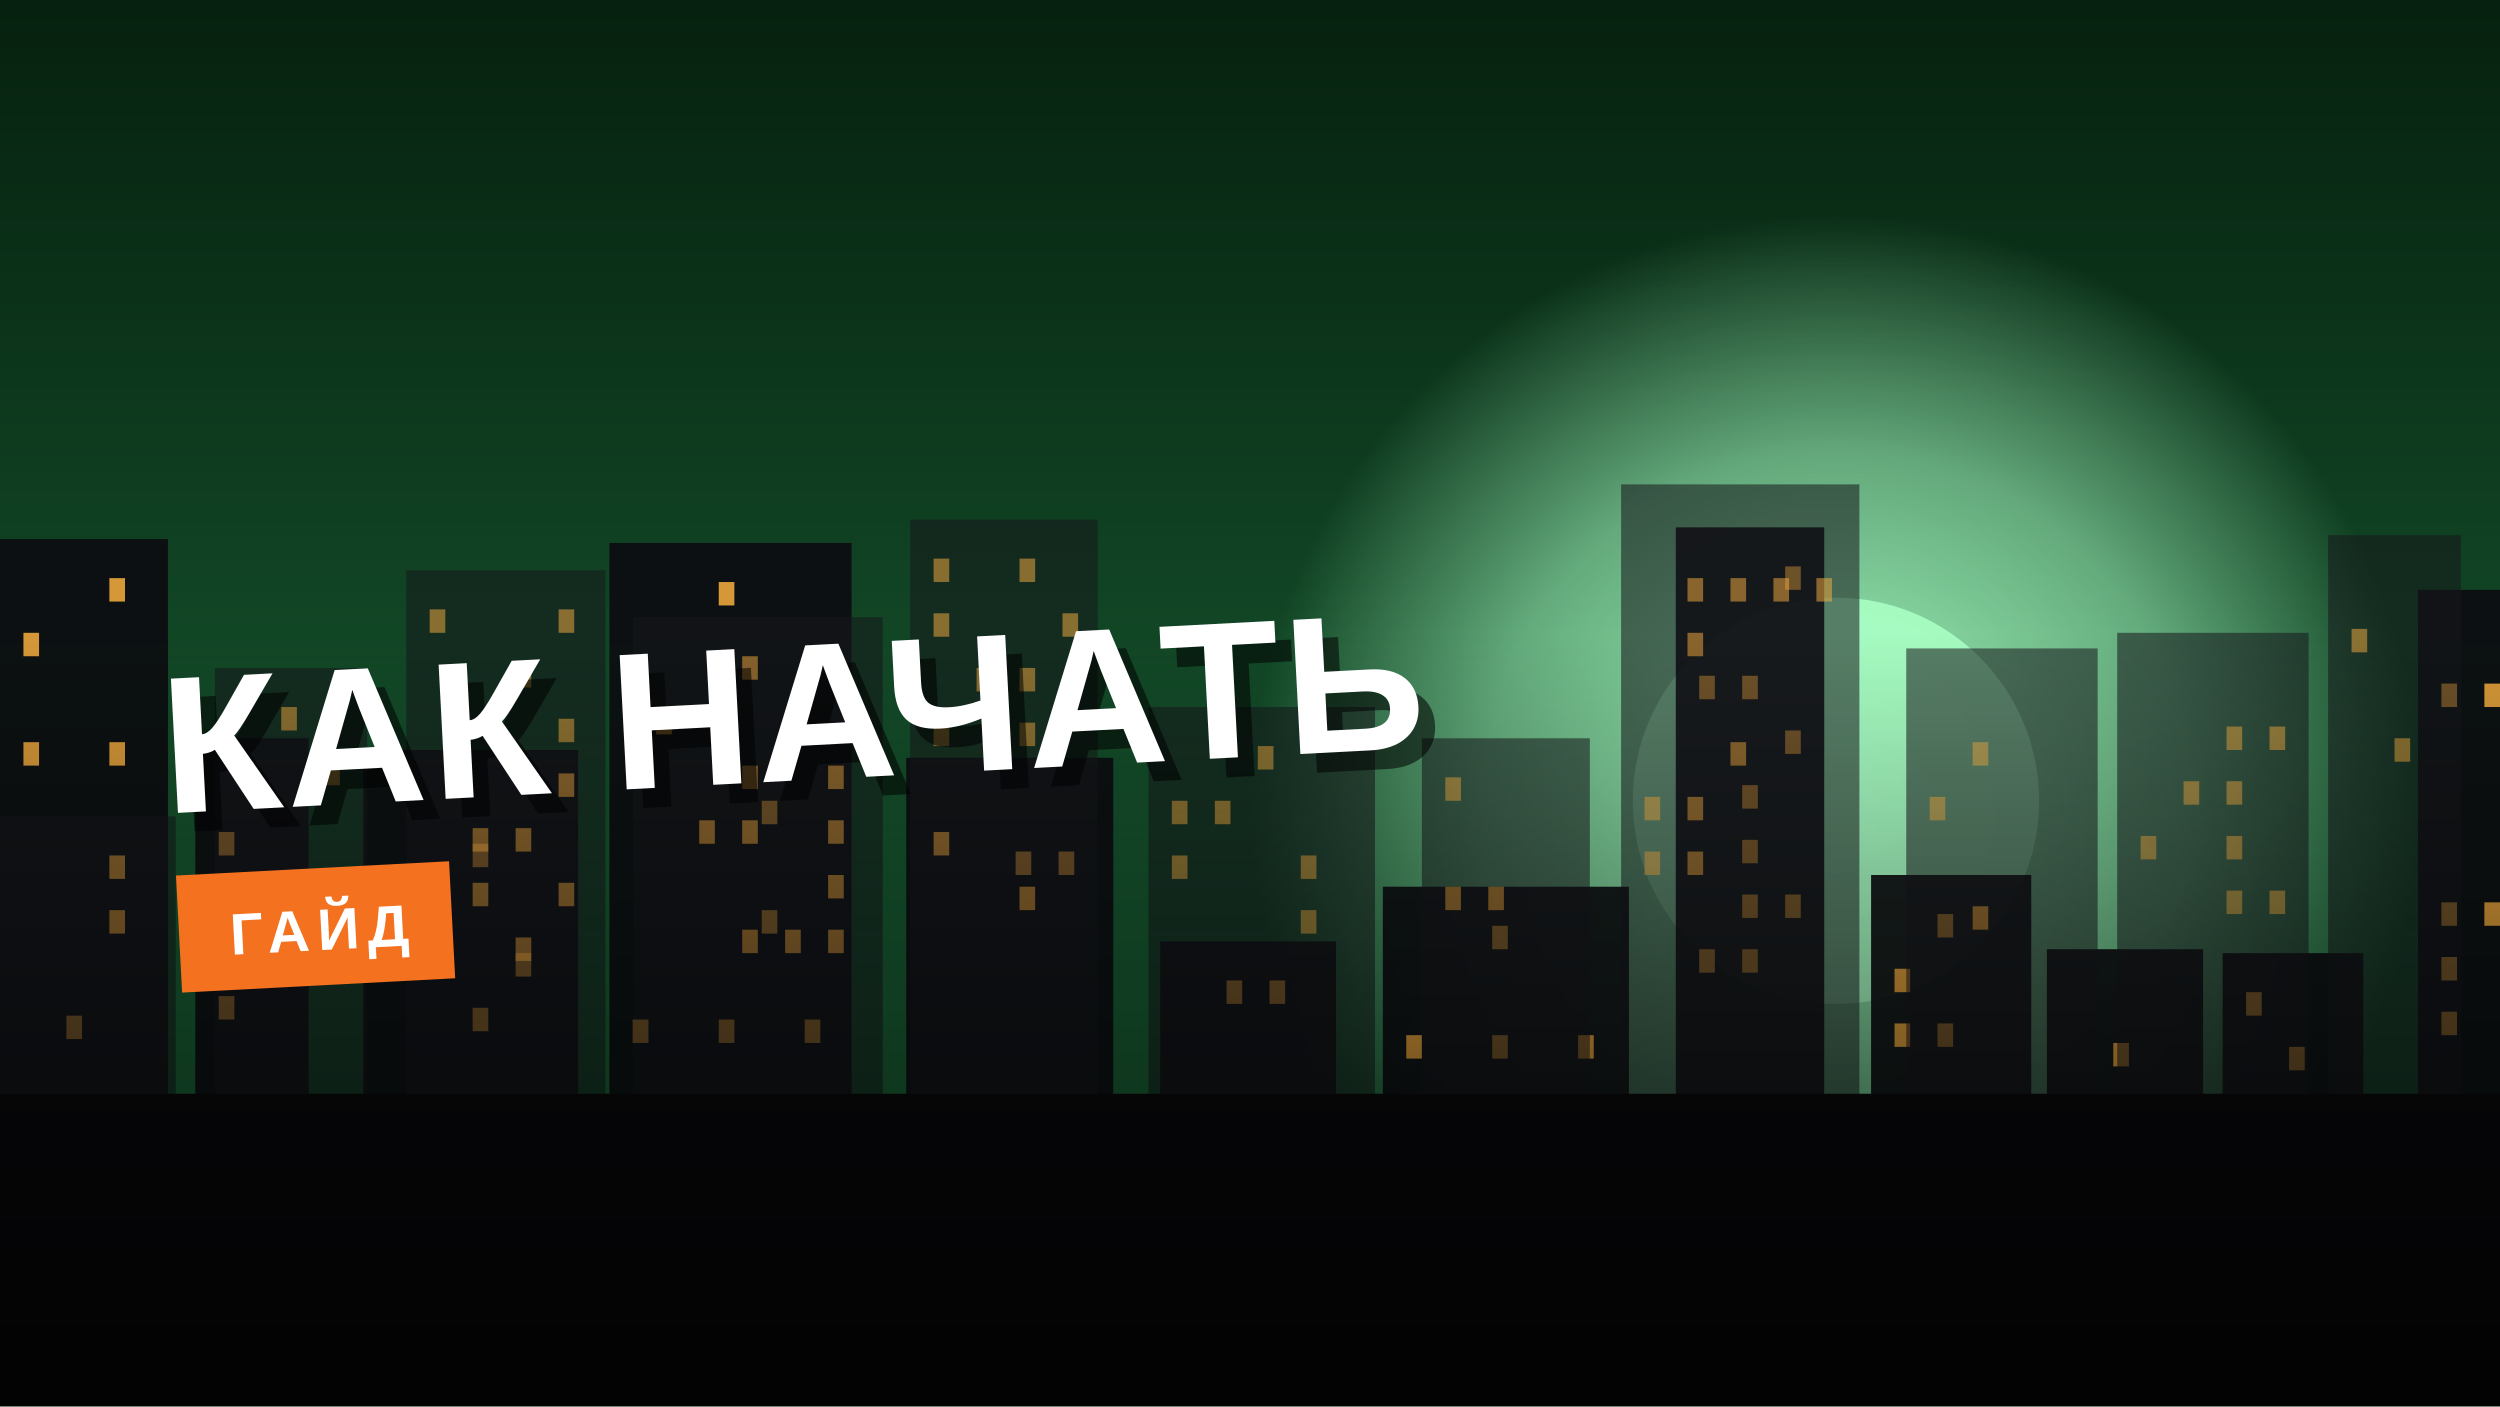
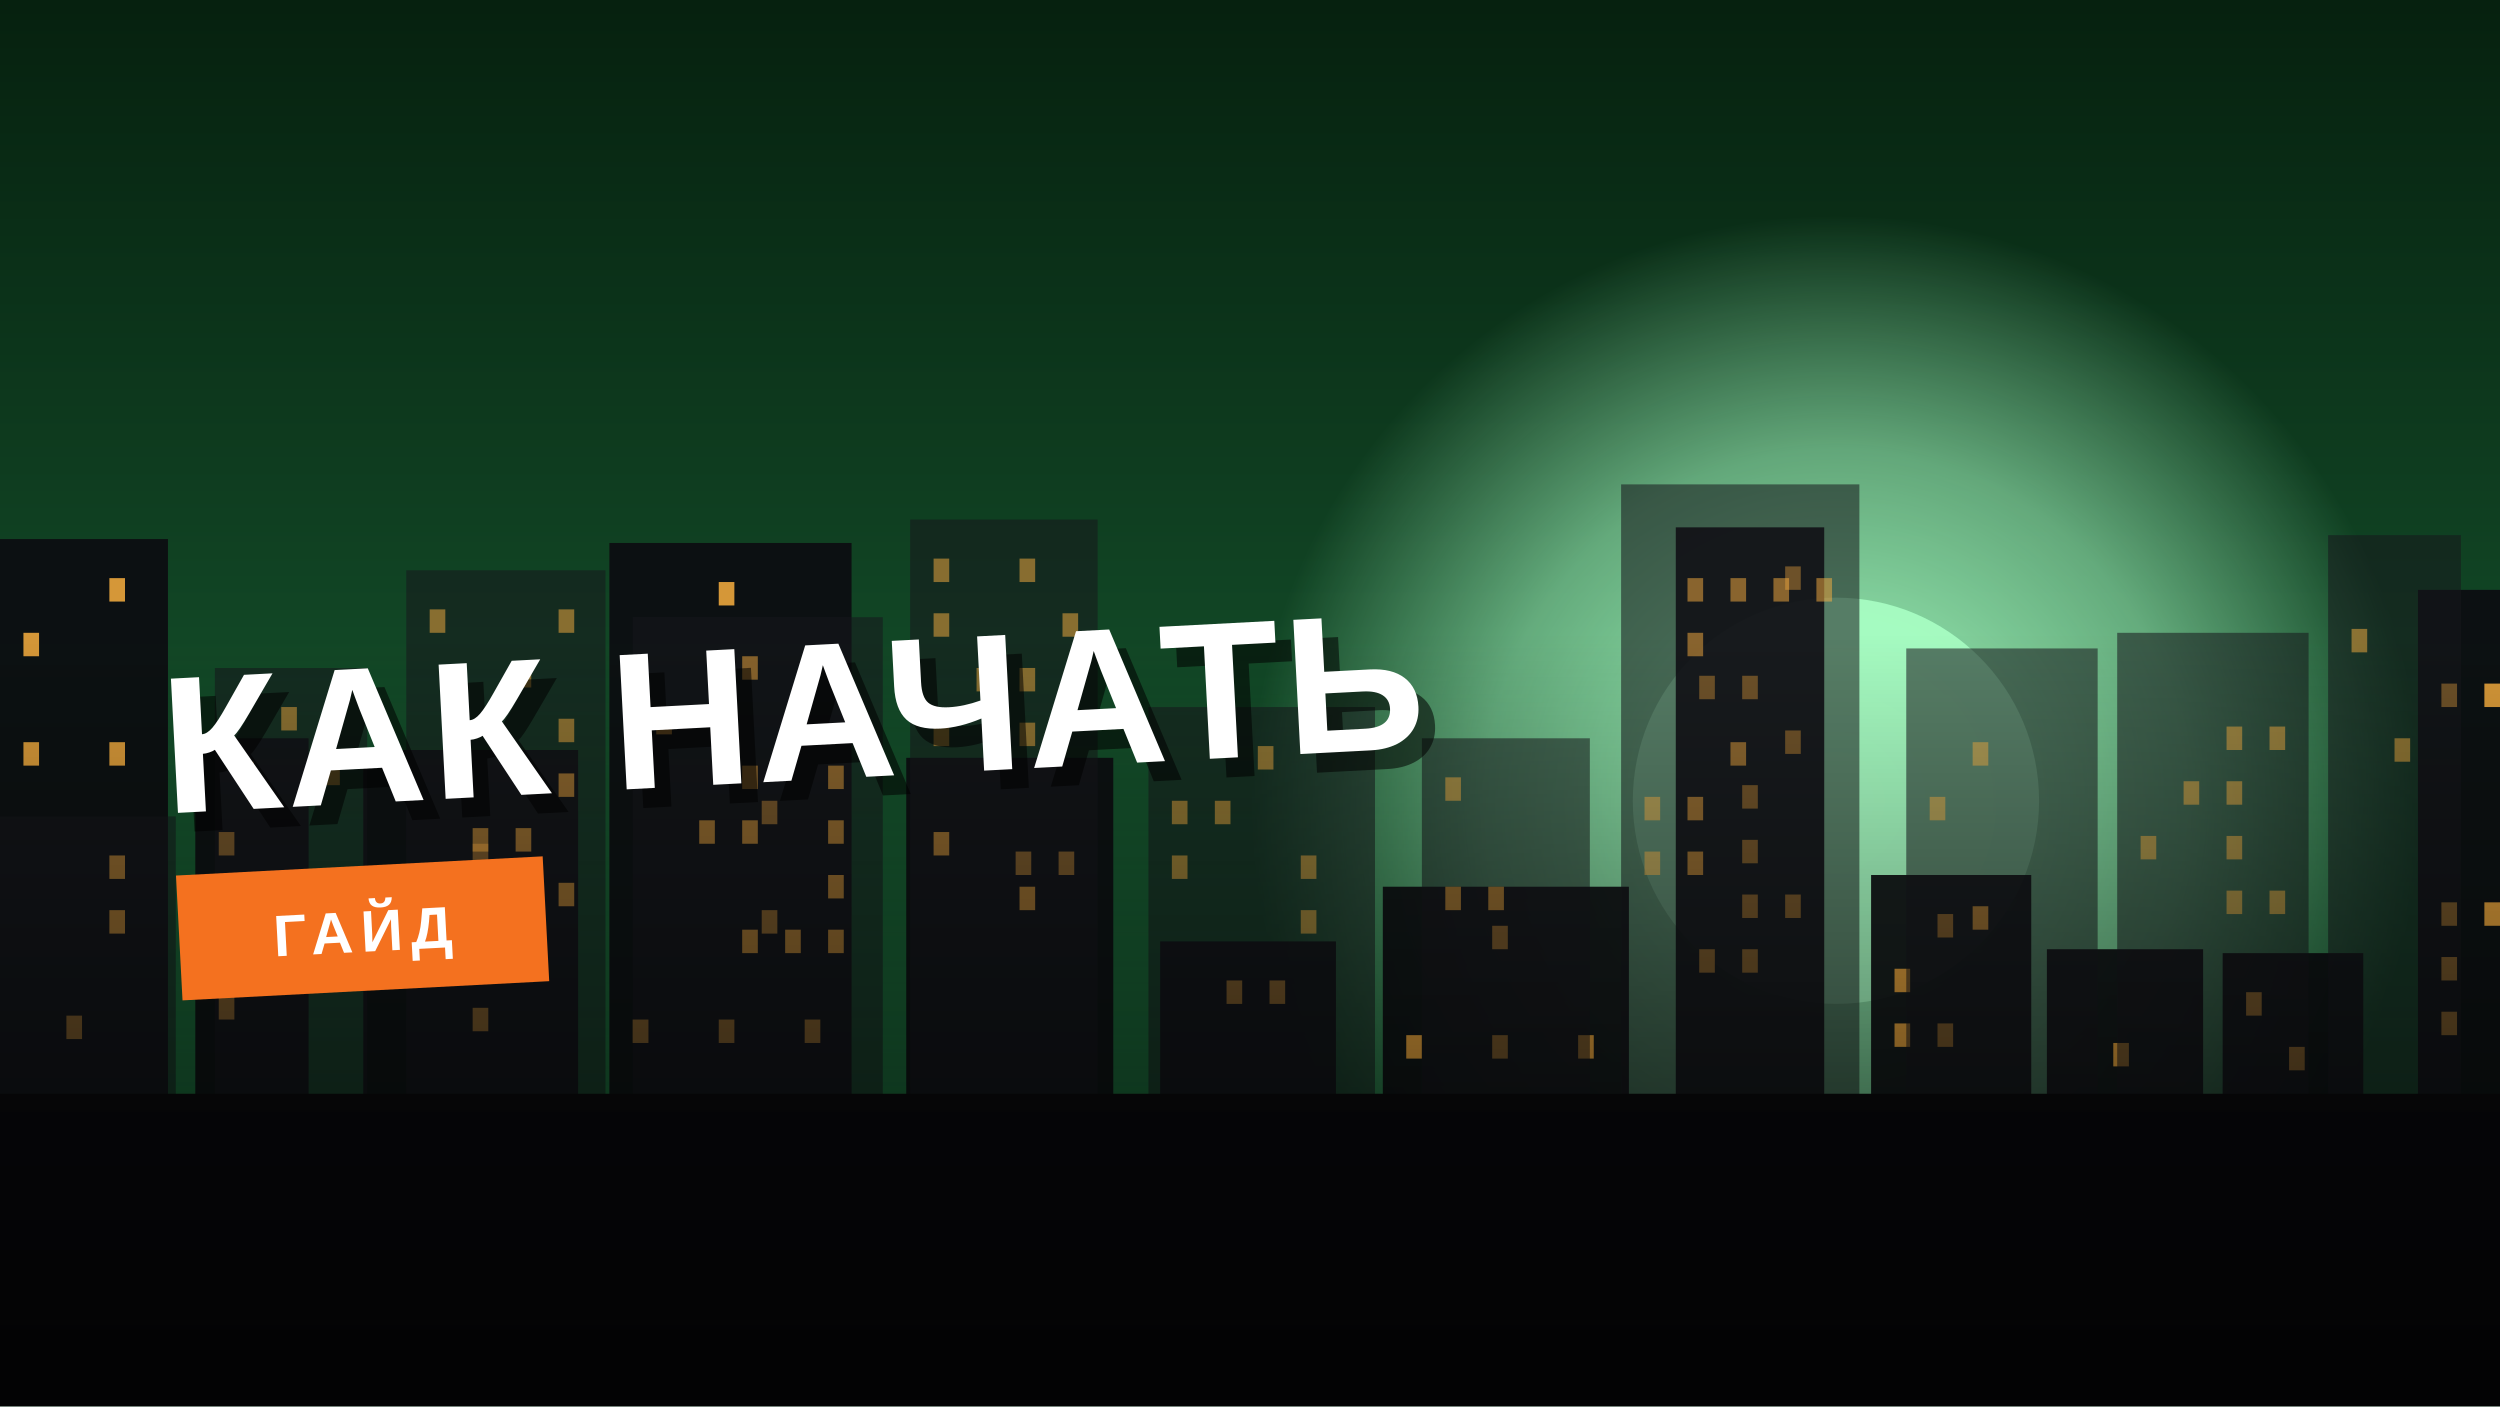
<svg xmlns="http://www.w3.org/2000/svg" viewBox="0 0 640 360">
  <defs>
    <linearGradient id="sky" x1="0" y1="0" x2="0" y2="1">
      <stop offset="0" stop-color="#06210f" />
      <stop offset="1" stop-color="#1f7340" />
    </linearGradient>
    <radialGradient id="sun" cx=".5" cy=".5" r=".5">
      <stop offset="0" stop-color="#a8ffc4" />
      <stop offset=".6" stop-color="#a8ffc4" stop-opacity=".55" />
      <stop offset="1" stop-color="#a8ffc4" stop-opacity="0" />
    </radialGradient>
    <linearGradient id="vig" x1="0" y1="0" x2="0" y2="1">
      <stop offset=".45" stop-color="#000" stop-opacity="0" />
      <stop offset="1" stop-color="#000" stop-opacity=".72" />
    </linearGradient>
  </defs>
  <rect width="640" height="360" fill="url(#sky)" />
  <circle cx="470" cy="205" r="150" fill="url(#sun)" />
  <circle cx="470" cy="205" r="52" fill="#a8ffc4" opacity=".9" />
  <rect x="0" y="138" width="43" height="207" fill="#0c0c10" opacity="0.92" />
  <rect x="6" y="162" width="4" height="6" fill="#ffb340" opacity="0.828" />
  <rect x="6" y="190" width="4" height="6" fill="#ffb340" opacity="0.828" />
  <rect x="17" y="260" width="4" height="6" fill="#ffb340" opacity="0.828" />
  <rect x="28" y="148" width="4" height="6" fill="#ffb340" opacity="0.828" />
  <rect x="28" y="190" width="4" height="6" fill="#ffb340" opacity="0.828" />
  <rect x="50" y="189" width="29" height="156" fill="#0c0c10" opacity="0.92" />
  <rect x="56" y="213" width="4" height="6" fill="#ffb340" opacity="0.828" />
  <rect x="56" y="227" width="4" height="6" fill="#ffb340" opacity="0.828" />
  <rect x="56" y="241" width="4" height="6" fill="#ffb340" opacity="0.828" />
  <rect x="56" y="255" width="4" height="6" fill="#ffb340" opacity="0.828" />
  <rect x="67" y="227" width="4" height="6" fill="#ffb340" opacity="0.828" />
  <rect x="93" y="192" width="55" height="153" fill="#0c0c10" opacity="0.92" />
  <rect x="121" y="216" width="4" height="6" fill="#ffb340" opacity="0.828" />
  <rect x="121" y="258" width="4" height="6" fill="#ffb340" opacity="0.828" />
  <rect x="132" y="244" width="4" height="6" fill="#ffb340" opacity="0.828" />
  <rect x="156" y="139" width="62" height="206" fill="#0c0c10" opacity="0.92" />
  <rect x="162" y="261" width="4" height="6" fill="#ffb340" opacity="0.828" />
  <rect x="184" y="149" width="4" height="6" fill="#ffb340" opacity="0.828" />
  <rect x="184" y="191" width="4" height="6" fill="#ffb340" opacity="0.828" />
  <rect x="184" y="261" width="4" height="6" fill="#ffb340" opacity="0.828" />
  <rect x="195" y="205" width="4" height="6" fill="#ffb340" opacity="0.828" />
  <rect x="195" y="233" width="4" height="6" fill="#ffb340" opacity="0.828" />
  <rect x="206" y="261" width="4" height="6" fill="#ffb340" opacity="0.828" />
  <rect x="232" y="194" width="53" height="151" fill="#0c0c10" opacity="0.92" />
  <rect x="260" y="218" width="4" height="6" fill="#ffb340" opacity="0.828" />
  <rect x="271" y="218" width="4" height="6" fill="#ffb340" opacity="0.828" />
  <rect x="297" y="241" width="45" height="104" fill="#0c0c10" opacity="0.92" />
  <rect x="314" y="251" width="4" height="6" fill="#ffb340" opacity="0.828" />
  <rect x="325" y="251" width="4" height="6" fill="#ffb340" opacity="0.828" />
  <rect x="354" y="227" width="63" height="118" fill="#0c0c10" opacity="0.92" />
  <rect x="360" y="265" width="4" height="6" fill="#ffb340" opacity="0.828" />
  <rect x="382" y="237" width="4" height="6" fill="#ffb340" opacity="0.828" />
  <rect x="382" y="265" width="4" height="6" fill="#ffb340" opacity="0.828" />
  <rect x="404" y="265" width="4" height="6" fill="#ffb340" opacity="0.828" />
  <rect x="429" y="135" width="38" height="210" fill="#0c0c10" opacity="0.92" />
  <rect x="435" y="173" width="4" height="6" fill="#ffb340" opacity="0.828" />
  <rect x="435" y="243" width="4" height="6" fill="#ffb340" opacity="0.828" />
  <rect x="446" y="173" width="4" height="6" fill="#ffb340" opacity="0.828" />
  <rect x="446" y="201" width="4" height="6" fill="#ffb340" opacity="0.828" />
  <rect x="446" y="215" width="4" height="6" fill="#ffb340" opacity="0.828" />
  <rect x="446" y="229" width="4" height="6" fill="#ffb340" opacity="0.828" />
  <rect x="446" y="243" width="4" height="6" fill="#ffb340" opacity="0.828" />
  <rect x="457" y="145" width="4" height="6" fill="#ffb340" opacity="0.828" />
  <rect x="457" y="187" width="4" height="6" fill="#ffb340" opacity="0.828" />
  <rect x="457" y="229" width="4" height="6" fill="#ffb340" opacity="0.828" />
  <rect x="479" y="224" width="41" height="121" fill="#0c0c10" opacity="0.92" />
  <rect x="485" y="248" width="4" height="6" fill="#ffb340" opacity="0.828" />
  <rect x="485" y="262" width="4" height="6" fill="#ffb340" opacity="0.828" />
  <rect x="496" y="234" width="4" height="6" fill="#ffb340" opacity="0.828" />
  <rect x="496" y="262" width="4" height="6" fill="#ffb340" opacity="0.828" />
  <rect x="524" y="243" width="40" height="102" fill="#0c0c10" opacity="0.92" />
  <rect x="541" y="267" width="4" height="6" fill="#ffb340" opacity="0.828" />
  <rect x="569" y="244" width="36" height="101" fill="#0c0c10" opacity="0.92" />
  <rect x="575" y="254" width="4" height="6" fill="#ffb340" opacity="0.828" />
  <rect x="586" y="268" width="4" height="6" fill="#ffb340" opacity="0.828" />
  <rect x="619" y="151" width="63" height="194" fill="#0c0c10" opacity="0.92" />
  <rect x="625" y="175" width="4" height="6" fill="#ffb340" opacity="0.828" />
  <rect x="625" y="231" width="4" height="6" fill="#ffb340" opacity="0.828" />
  <rect x="625" y="245" width="4" height="6" fill="#ffb340" opacity="0.828" />
  <rect x="625" y="259" width="4" height="6" fill="#ffb340" opacity="0.828" />
  <rect x="636" y="175" width="4" height="6" fill="#ffb340" opacity="0.828" />
  <rect x="636" y="231" width="4" height="6" fill="#ffb340" opacity="0.828" />
  <rect x="647" y="161" width="4" height="6" fill="#ffb340" opacity="0.828" />
  <rect x="647" y="259" width="4" height="6" fill="#ffb340" opacity="0.828" />
  <rect x="658" y="189" width="4" height="6" fill="#ffb340" opacity="0.828" />
  <rect x="669" y="217" width="4" height="6" fill="#ffb340" opacity="0.828" />
  <rect x="669" y="231" width="4" height="6" fill="#ffb340" opacity="0.828" />
  <rect x="0" y="209" width="45" height="106" fill="#16161c" opacity="0.55" />
  <rect x="28" y="219" width="4" height="6" fill="#ffb340" opacity="0.495" />
  <rect x="28" y="233" width="4" height="6" fill="#ffb340" opacity="0.495" />
  <rect x="55" y="171" width="39" height="144" fill="#16161c" opacity="0.55" />
  <rect x="61" y="195" width="4" height="6" fill="#ffb340" opacity="0.495" />
  <rect x="61" y="237" width="4" height="6" fill="#ffb340" opacity="0.495" />
  <rect x="72" y="181" width="4" height="6" fill="#ffb340" opacity="0.495" />
  <rect x="83" y="181" width="4" height="6" fill="#ffb340" opacity="0.495" />
  <rect x="83" y="195" width="4" height="6" fill="#ffb340" opacity="0.495" />
  <rect x="83" y="237" width="4" height="6" fill="#ffb340" opacity="0.495" />
  <rect x="104" y="146" width="51" height="169" fill="#16161c" opacity="0.55" />
  <rect x="110" y="156" width="4" height="6" fill="#ffb340" opacity="0.495" />
  <rect x="121" y="212" width="4" height="6" fill="#ffb340" opacity="0.495" />
  <rect x="121" y="226" width="4" height="6" fill="#ffb340" opacity="0.495" />
  <rect x="132" y="170" width="4" height="6" fill="#ffb340" opacity="0.495" />
  <rect x="132" y="212" width="4" height="6" fill="#ffb340" opacity="0.495" />
  <rect x="132" y="240" width="4" height="6" fill="#ffb340" opacity="0.495" />
  <rect x="143" y="156" width="4" height="6" fill="#ffb340" opacity="0.495" />
  <rect x="143" y="184" width="4" height="6" fill="#ffb340" opacity="0.495" />
  <rect x="143" y="198" width="4" height="6" fill="#ffb340" opacity="0.495" />
  <rect x="143" y="226" width="4" height="6" fill="#ffb340" opacity="0.495" />
  <rect x="162" y="158" width="64" height="157" fill="#16161c" opacity="0.55" />
  <rect x="168" y="182" width="4" height="6" fill="#ffb340" opacity="0.495" />
  <rect x="179" y="210" width="4" height="6" fill="#ffb340" opacity="0.495" />
  <rect x="190" y="168" width="4" height="6" fill="#ffb340" opacity="0.495" />
  <rect x="190" y="196" width="4" height="6" fill="#ffb340" opacity="0.495" />
  <rect x="190" y="210" width="4" height="6" fill="#ffb340" opacity="0.495" />
  <rect x="190" y="238" width="4" height="6" fill="#ffb340" opacity="0.495" />
  <rect x="201" y="182" width="4" height="6" fill="#ffb340" opacity="0.495" />
  <rect x="201" y="238" width="4" height="6" fill="#ffb340" opacity="0.495" />
  <rect x="212" y="196" width="4" height="6" fill="#ffb340" opacity="0.495" />
  <rect x="212" y="210" width="4" height="6" fill="#ffb340" opacity="0.495" />
  <rect x="212" y="224" width="4" height="6" fill="#ffb340" opacity="0.495" />
  <rect x="212" y="238" width="4" height="6" fill="#ffb340" opacity="0.495" />
  <rect x="233" y="133" width="48" height="182" fill="#16161c" opacity="0.55" />
  <rect x="239" y="143" width="4" height="6" fill="#ffb340" opacity="0.495" />
  <rect x="239" y="157" width="4" height="6" fill="#ffb340" opacity="0.495" />
  <rect x="239" y="185" width="4" height="6" fill="#ffb340" opacity="0.495" />
  <rect x="239" y="213" width="4" height="6" fill="#ffb340" opacity="0.495" />
  <rect x="250" y="171" width="4" height="6" fill="#ffb340" opacity="0.495" />
  <rect x="261" y="143" width="4" height="6" fill="#ffb340" opacity="0.495" />
  <rect x="261" y="171" width="4" height="6" fill="#ffb340" opacity="0.495" />
  <rect x="261" y="185" width="4" height="6" fill="#ffb340" opacity="0.495" />
  <rect x="261" y="227" width="4" height="6" fill="#ffb340" opacity="0.495" />
  <rect x="272" y="157" width="4" height="6" fill="#ffb340" opacity="0.495" />
  <rect x="294" y="181" width="58" height="134" fill="#16161c" opacity="0.55" />
  <rect x="300" y="205" width="4" height="6" fill="#ffb340" opacity="0.495" />
  <rect x="300" y="219" width="4" height="6" fill="#ffb340" opacity="0.495" />
  <rect x="311" y="205" width="4" height="6" fill="#ffb340" opacity="0.495" />
  <rect x="322" y="191" width="4" height="6" fill="#ffb340" opacity="0.495" />
  <rect x="333" y="219" width="4" height="6" fill="#ffb340" opacity="0.495" />
  <rect x="333" y="233" width="4" height="6" fill="#ffb340" opacity="0.495" />
  <rect x="364" y="189" width="43" height="126" fill="#16161c" opacity="0.55" />
  <rect x="370" y="199" width="4" height="6" fill="#ffb340" opacity="0.495" />
  <rect x="370" y="227" width="4" height="6" fill="#ffb340" opacity="0.495" />
  <rect x="381" y="227" width="4" height="6" fill="#ffb340" opacity="0.495" />
  <rect x="415" y="124" width="61" height="191" fill="#16161c" opacity="0.55" />
  <rect x="421" y="204" width="4" height="6" fill="#ffb340" opacity="0.495" />
  <rect x="421" y="218" width="4" height="6" fill="#ffb340" opacity="0.495" />
  <rect x="432" y="148" width="4" height="6" fill="#ffb340" opacity="0.495" />
  <rect x="432" y="162" width="4" height="6" fill="#ffb340" opacity="0.495" />
  <rect x="432" y="204" width="4" height="6" fill="#ffb340" opacity="0.495" />
  <rect x="432" y="218" width="4" height="6" fill="#ffb340" opacity="0.495" />
  <rect x="443" y="148" width="4" height="6" fill="#ffb340" opacity="0.495" />
  <rect x="443" y="190" width="4" height="6" fill="#ffb340" opacity="0.495" />
  <rect x="454" y="148" width="4" height="6" fill="#ffb340" opacity="0.495" />
  <rect x="465" y="148" width="4" height="6" fill="#ffb340" opacity="0.495" />
  <rect x="488" y="166" width="49" height="149" fill="#16161c" opacity="0.55" />
  <rect x="494" y="204" width="4" height="6" fill="#ffb340" opacity="0.495" />
  <rect x="505" y="190" width="4" height="6" fill="#ffb340" opacity="0.495" />
  <rect x="505" y="232" width="4" height="6" fill="#ffb340" opacity="0.495" />
  <rect x="542" y="162" width="49" height="153" fill="#16161c" opacity="0.55" />
  <rect x="548" y="214" width="4" height="6" fill="#ffb340" opacity="0.495" />
  <rect x="559" y="200" width="4" height="6" fill="#ffb340" opacity="0.495" />
  <rect x="570" y="186" width="4" height="6" fill="#ffb340" opacity="0.495" />
  <rect x="570" y="200" width="4" height="6" fill="#ffb340" opacity="0.495" />
  <rect x="570" y="214" width="4" height="6" fill="#ffb340" opacity="0.495" />
  <rect x="570" y="228" width="4" height="6" fill="#ffb340" opacity="0.495" />
  <rect x="581" y="186" width="4" height="6" fill="#ffb340" opacity="0.495" />
  <rect x="581" y="228" width="4" height="6" fill="#ffb340" opacity="0.495" />
  <rect x="596" y="137" width="34" height="178" fill="#16161c" opacity="0.55" />
  <rect x="602" y="161" width="4" height="6" fill="#ffb340" opacity="0.495" />
  <rect x="613" y="189" width="4" height="6" fill="#ffb340" opacity="0.495" />
  <rect x="640" y="142" width="31" height="173" fill="#16161c" opacity="0.55" />
  <rect x="646" y="152" width="4" height="6" fill="#ffb340" opacity="0.495" />
  <rect x="646" y="222" width="4" height="6" fill="#ffb340" opacity="0.495" />
  <rect x="657" y="166" width="4" height="6" fill="#ffb340" opacity="0.495" />
  <rect x="657" y="194" width="4" height="6" fill="#ffb340" opacity="0.495" />
  <rect y="280" width="640" height="80" fill="#0a0a0d" />
  <rect width="640" height="360" fill="url(#vig)" />
  <g transform="rotate(-3 200 200)" font-family="Arial Black, Arial">
    <text x="42" y="200" font-size="50" font-weight="900" fill="#000" opacity=".55" letter-spacing="1" transform="translate(4 5)">КАК НАЧАТЬ</text>
    <text x="42" y="200" font-size="50" font-weight="900" fill="#ffffff" letter-spacing="1">КАК НАЧАТЬ</text>
-     <rect x="44" y="216" width="70" height="30" fill="#f4711f" />
-     <text x="57" y="237" font-size="15" font-weight="900" fill="#fff" letter-spacing="2">ГАЙД</text>
+     <rect x="44" y="216" width="94" height="32" fill="#f4711f" />
+     <text x="91" y="238" text-anchor="middle" font-size="15" font-weight="900" fill="#fff" letter-spacing="2">ГАЙД</text>
  </g>
</svg>
